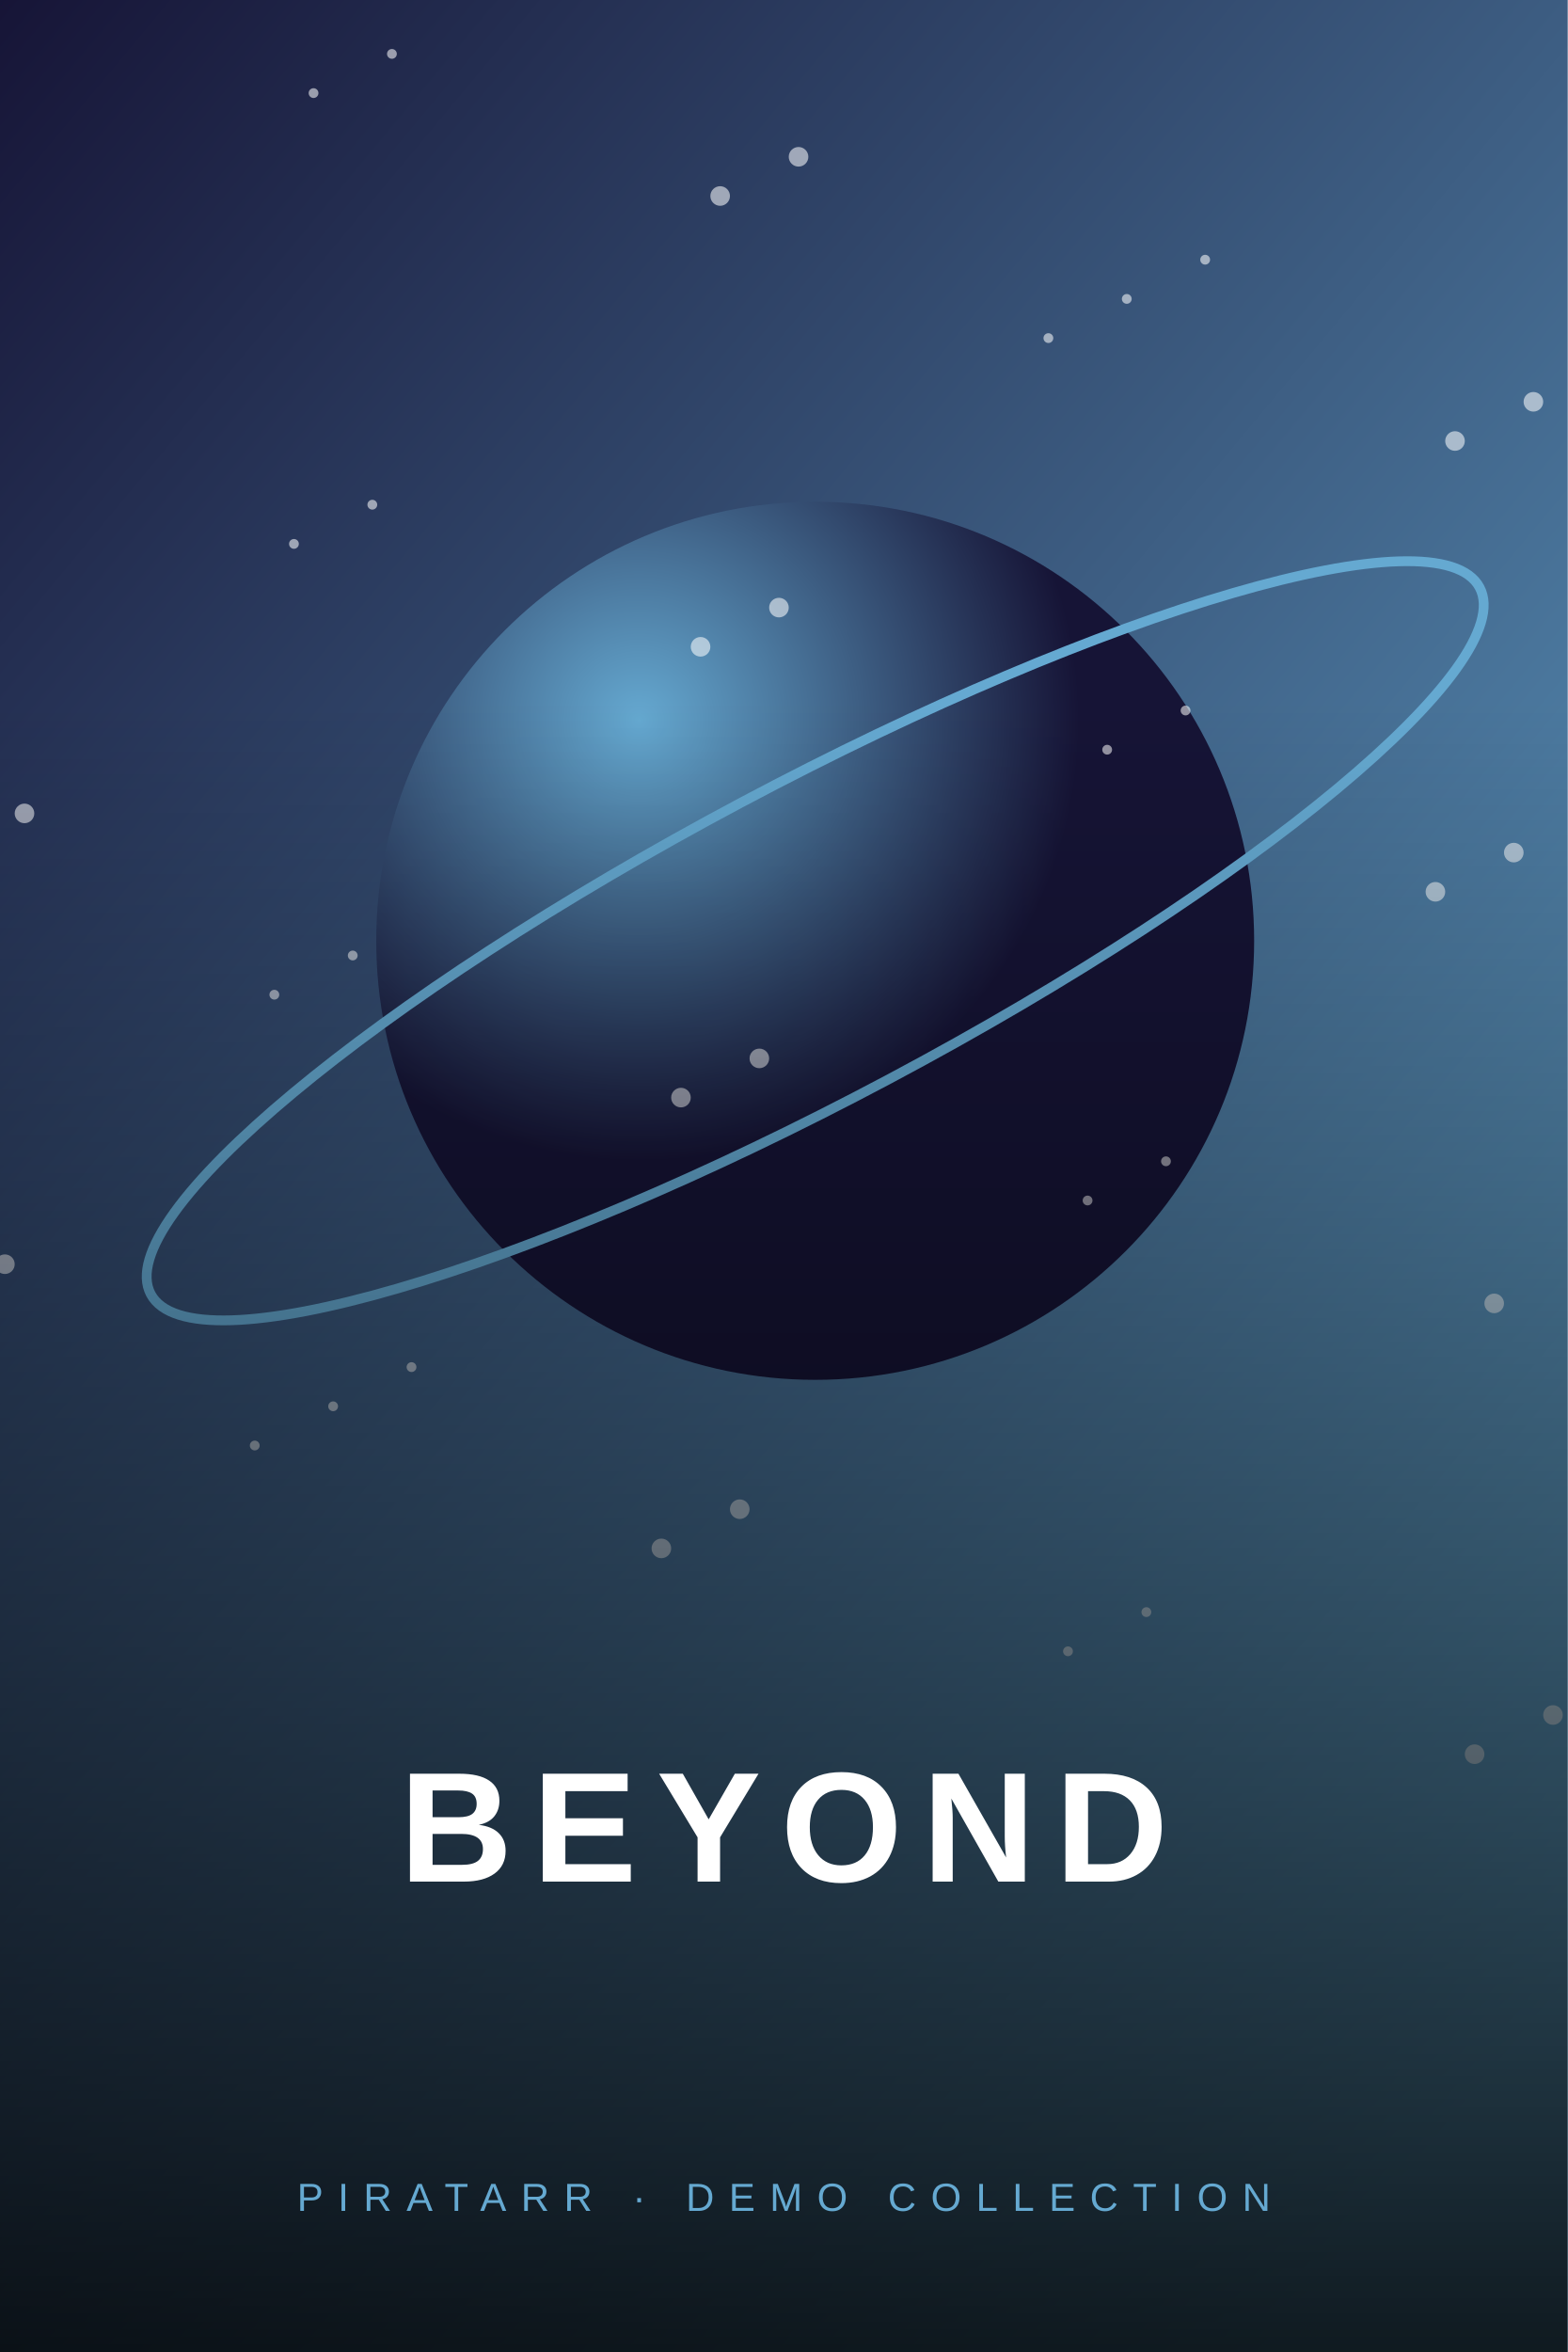
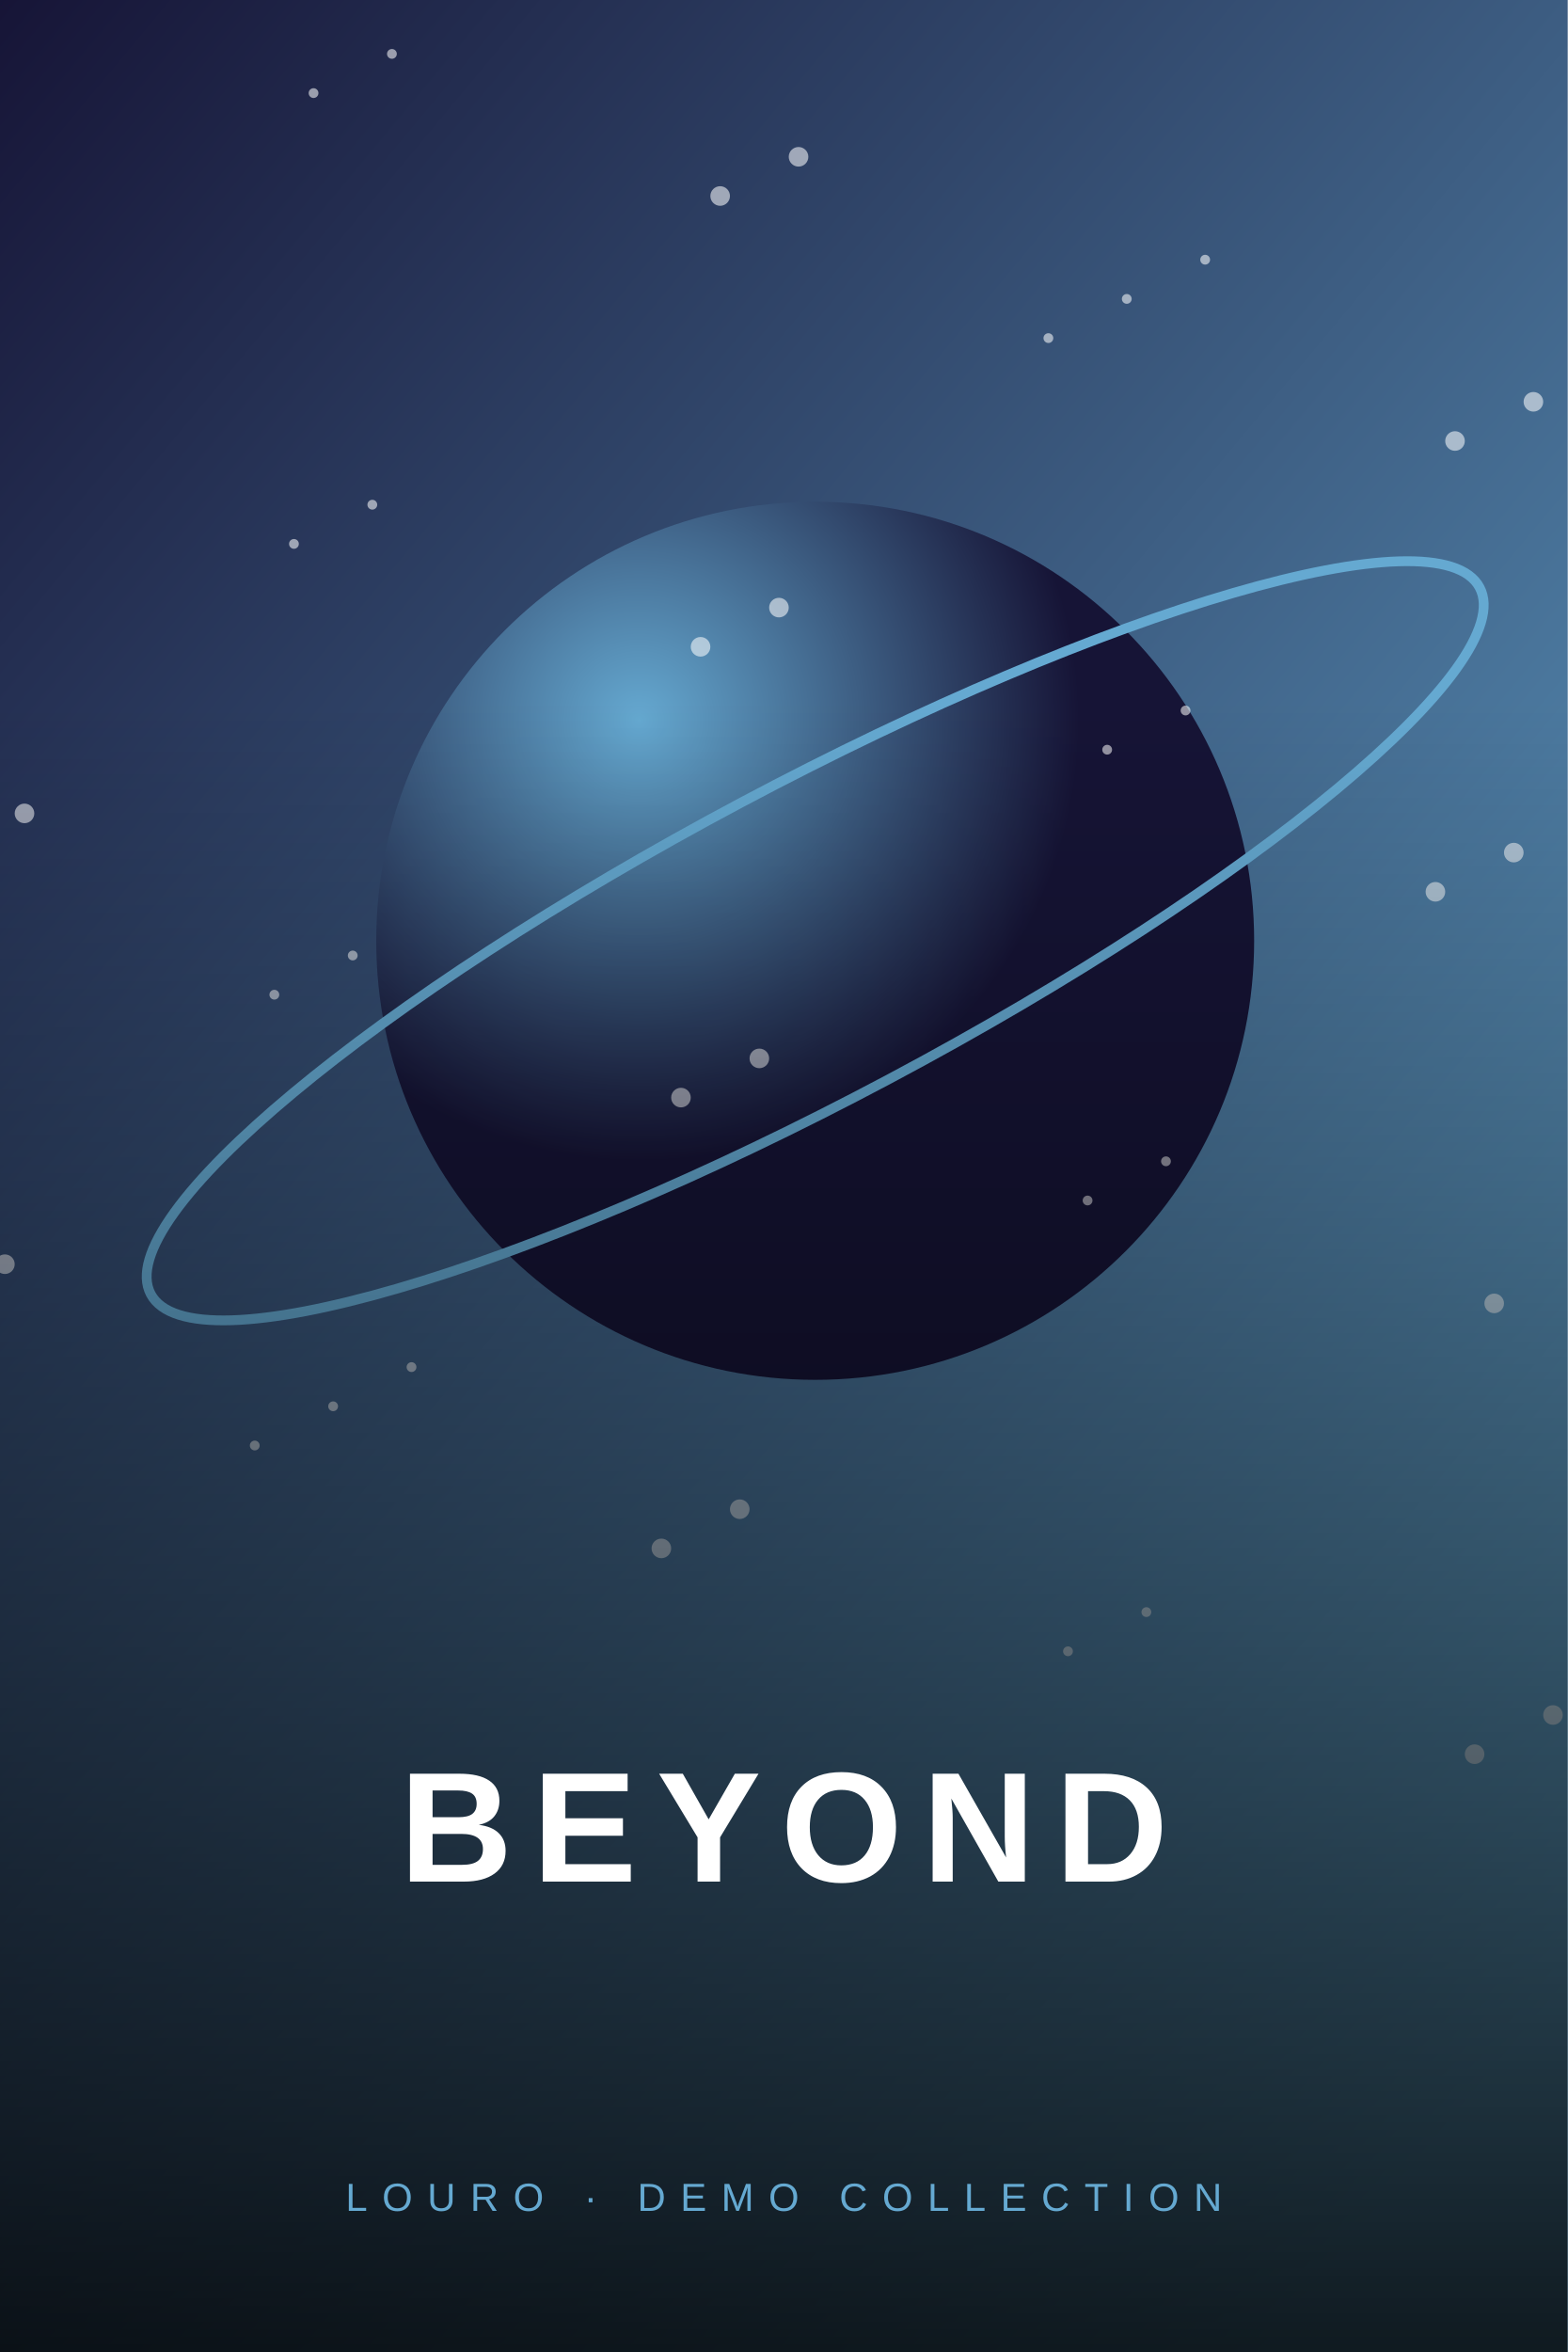
<svg xmlns="http://www.w3.org/2000/svg" viewBox="0 0 320 480" width="320" height="480">
  <defs>
    <linearGradient id="bg" x2="0.8" y2="1">
      <stop stop-color="#161436" />
      <stop offset="1" stop-color="#65a9d1" />
    </linearGradient>
    <radialGradient id="planet" cx=".3" cy=".25">
      <stop stop-color="#65a9d1" />
      <stop offset="1" stop-color="#161436" />
    </radialGradient>
    <linearGradient id="shade" x2="0" y2="1">
      <stop offset=".3" stop-color="#000" stop-opacity="0" />
      <stop offset="1" stop-color="#000" stop-opacity=".85" />
    </linearGradient>
  </defs>
  <path fill="url(#bg)" d="M0 0h320v480H0z" />
  <circle cx="166.4" cy="192.0" r="89.6" fill="url(#planet)" />
  <ellipse cx="166.4" cy="192.0" rx="153.6" ry="32.0" fill="none" stroke="#65a9d1" stroke-width="2" transform="rotate(-28 166.4 192.0)" />
  <circle cx="246" cy="53" r="1" fill="white" opacity=".55" />
  <circle cx="5" cy="166" r="2" fill="white" opacity=".55" />
  <circle cx="84" cy="279" r="1" fill="white" opacity=".55" />
  <circle cx="163" cy="32" r="2" fill="white" opacity=".55" />
  <circle cx="242" cy="145" r="1" fill="white" opacity=".55" />
  <circle cx="1" cy="258" r="2" fill="white" opacity=".55" />
  <circle cx="80" cy="11" r="1" fill="white" opacity=".55" />
  <circle cx="159" cy="124" r="2" fill="white" opacity=".55" />
  <circle cx="238" cy="237" r="1" fill="white" opacity=".55" />
  <circle cx="317" cy="350" r="2" fill="white" opacity=".55" />
  <circle cx="76" cy="103" r="1" fill="white" opacity=".55" />
  <circle cx="155" cy="216" r="2" fill="white" opacity=".55" />
  <circle cx="234" cy="329" r="1" fill="white" opacity=".55" />
  <circle cx="313" cy="82" r="2" fill="white" opacity=".55" />
  <circle cx="72" cy="195" r="1" fill="white" opacity=".55" />
  <circle cx="151" cy="308" r="2" fill="white" opacity=".55" />
  <circle cx="230" cy="61" r="1" fill="white" opacity=".55" />
  <circle cx="309" cy="174" r="2" fill="white" opacity=".55" />
  <circle cx="68" cy="287" r="1" fill="white" opacity=".55" />
  <circle cx="147" cy="40" r="2" fill="white" opacity=".55" />
  <circle cx="226" cy="153" r="1" fill="white" opacity=".55" />
  <circle cx="305" cy="266" r="2" fill="white" opacity=".55" />
  <circle cx="64" cy="19" r="1" fill="white" opacity=".55" />
  <circle cx="143" cy="132" r="2" fill="white" opacity=".55" />
  <circle cx="222" cy="245" r="1" fill="white" opacity=".55" />
  <circle cx="301" cy="358" r="2" fill="white" opacity=".55" />
  <circle cx="60" cy="111" r="1" fill="white" opacity=".55" />
  <circle cx="139" cy="224" r="2" fill="white" opacity=".55" />
  <circle cx="218" cy="337" r="1" fill="white" opacity=".55" />
  <circle cx="297" cy="90" r="2" fill="white" opacity=".55" />
  <circle cx="56" cy="203" r="1" fill="white" opacity=".55" />
  <circle cx="135" cy="316" r="2" fill="white" opacity=".55" />
  <circle cx="214" cy="69" r="1" fill="white" opacity=".55" />
  <circle cx="293" cy="182" r="2" fill="white" opacity=".55" />
  <circle cx="52" cy="295" r="1" fill="white" opacity=".55" />
  <path fill="url(#shade)" d="M0 0h320v480H0z" />
  <text x="160.0" y="384.0" text-anchor="middle" fill="#fff" font-family="Arial,sans-serif" font-size="32" letter-spacing="4" font-weight="700">BEYOND</text>
-   <text x="160.0" y="451.2" text-anchor="middle" fill="#65a9d1" font-family="Arial,sans-serif" font-size="8" letter-spacing="3">PIRATARR · DEMO COLLECTION</text>
+   <text x="160.0" y="451.2" text-anchor="middle" fill="#65a9d1" font-family="Arial,sans-serif" font-size="8" letter-spacing="3">LOURO · DEMO COLLECTION</text>
</svg>
